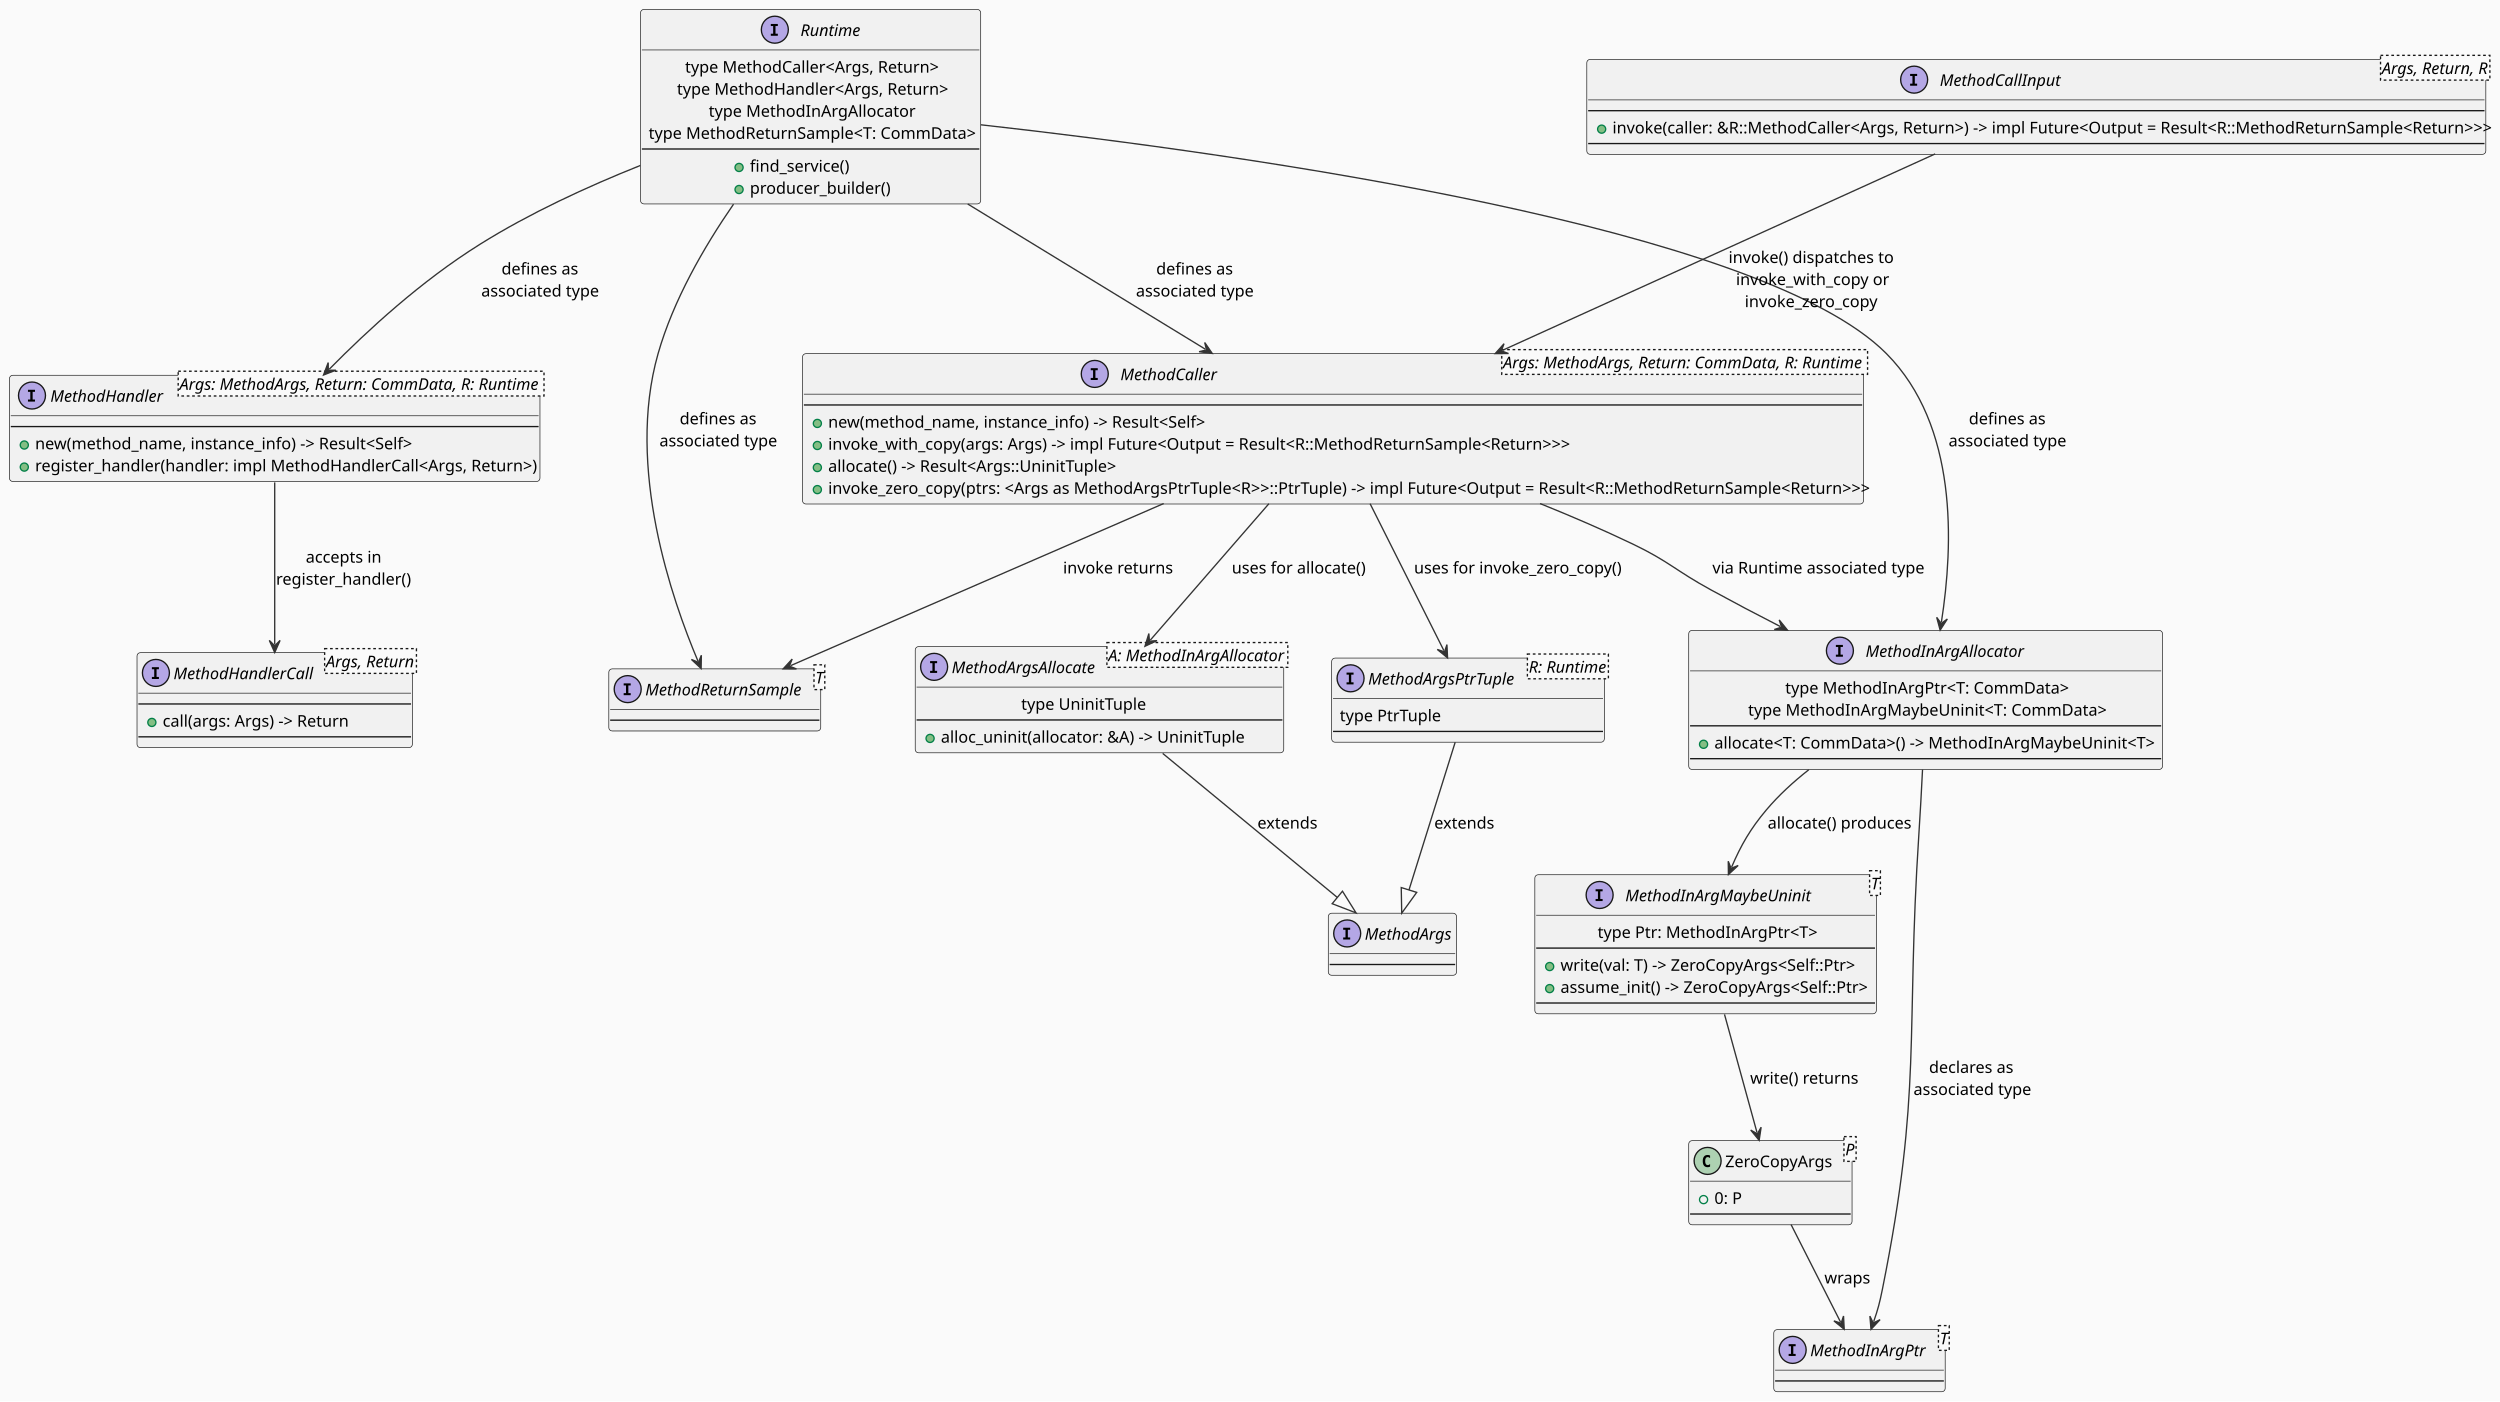
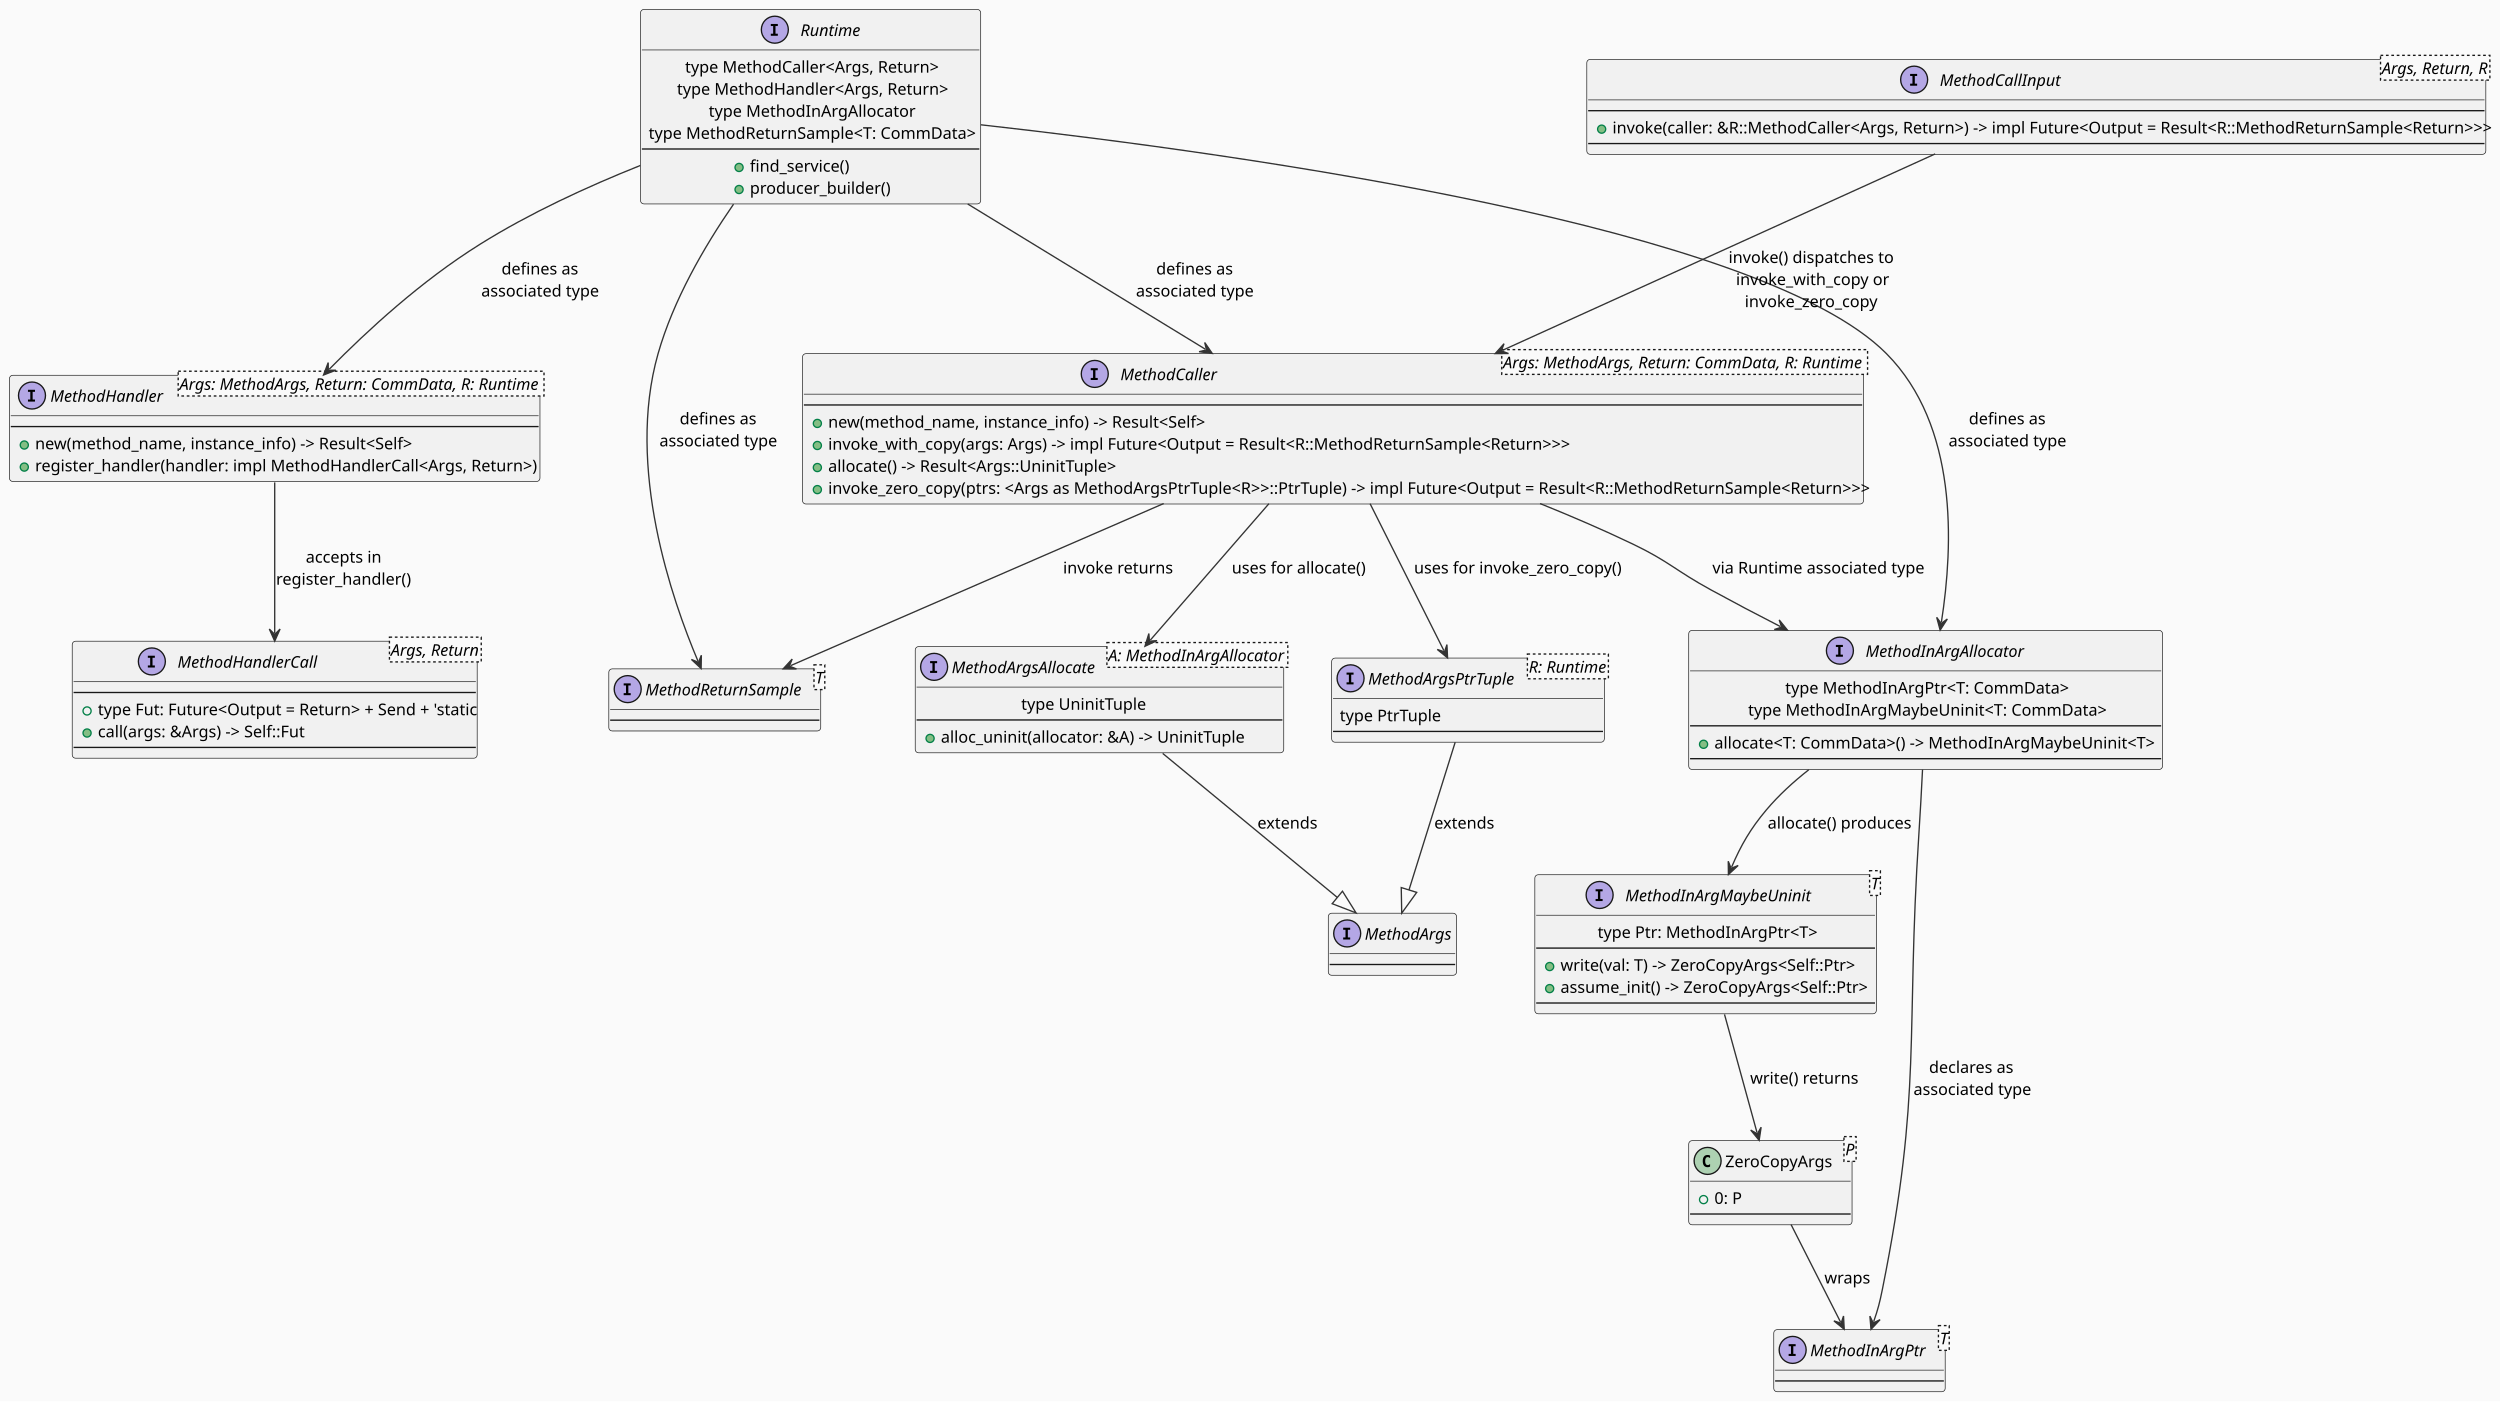
<svg xmlns="http://www.w3.org/2000/svg" contentStyleType="text/css" height="1038px" preserveAspectRatio="none" style="width:1852px;height:1038px;background:#FAFAFA;" version="1.1" viewBox="0 0 1852 1038" width="1852px" zoomAndPan="magnify">
  <defs />
  <g>
    <rect fill="#FAFAFA" height="1038" style="stroke:none;stroke-width:1.0;" width="1852" x="0" y="0" />
    <g id="elem_Runtime">
      <rect codeLine="20" fill="#F1F1F1" height="144.065" id="Runtime" rx="2.5" ry="2.5" style="stroke:#181818;stroke-width:0.5;" width="252" x="474.5" y="7" />
      <ellipse cx="574" cy="22" fill="#B4A7E5" rx="10" ry="10" style="stroke:#181818;stroke-width:1.0;" />
      <path d="M571.016,19.281 L571.016,17.75 L576.219,17.75 L576.219,19.281 L574.484,19.281 L574.484,24.969 L576.219,24.969 L576.219,26.5 L571.016,26.5 L571.016,24.969 L572.75,24.969 L572.75,19.281 L571.016,19.281 Z " fill="#000000" />
      <text fill="#000000" font-family="sans-serif" font-size="12" font-style="italic" lengthAdjust="spacing" textLength="45" x="593" y="26.656">Runtime</text>
      <line style="stroke:#181818;stroke-width:0.5;" x1="475.5" x2="725.5" y1="37" y2="37" />
      <text fill="#000000" font-family="sans-serif" font-size="12" lengthAdjust="spacing" textLength="186" x="507.5" y="53.828">type MethodCaller&lt;Args, Return&gt;</text>
      <text fill="#000000" font-family="sans-serif" font-size="12" lengthAdjust="spacing" textLength="198" x="501.5" y="70.172">type MethodHandler&lt;Args, Return&gt;</text>
      <text fill="#000000" font-family="sans-serif" font-size="12" lengthAdjust="spacing" textLength="151" x="525" y="86.516">type MethodInArgAllocator</text>
      <text fill="#000000" font-family="sans-serif" font-size="12" lengthAdjust="spacing" textLength="240" x="480.5" y="102.86">type MethodReturnSample&lt;T: CommData&gt;</text>
      <line style="stroke:#181818;stroke-width:1.0;" x1="475.5" x2="725.5" y1="110.376" y2="110.376" />
      <ellipse cx="547.5" cy="124.049" fill="#84BE84" rx="3" ry="3" style="stroke:#038048;stroke-width:1.0;" />
      <text fill="#000000" font-family="sans-serif" font-size="12" lengthAdjust="spacing" textLength="74" x="555.5" y="127.204">find_service()</text>
      <ellipse cx="547.5" cy="140.393" fill="#84BE84" rx="3" ry="3" style="stroke:#038048;stroke-width:1.0;" />
      <text fill="#000000" font-family="sans-serif" font-size="12" lengthAdjust="spacing" textLength="103" x="555.5" y="143.549">producer_builder()</text>
    </g>
    <g id="elem_MethodHandler">
      <rect codeLine="30" fill="#F1F1F1" height="78.688" id="MethodHandler" rx="2.5" ry="2.5" style="stroke:#181818;stroke-width:0.5;" width="393" x="7" y="278" />
      <ellipse cx="23.7" cy="293" fill="#B4A7E5" rx="10" ry="10" style="stroke:#181818;stroke-width:1.0;" />
      <path d="M20.716,290.281 L20.716,288.75 L25.919,288.75 L25.919,290.281 L24.184,290.281 L24.184,295.969 L25.919,295.969 L25.919,297.5 L20.716,297.5 L20.716,295.969 L22.45,295.969 L22.45,290.281 L20.716,290.281 Z " fill="#000000" />
      <text fill="#000000" font-family="sans-serif" font-size="12" font-style="italic" lengthAdjust="spacing" textLength="84" x="37.3" y="297.656">MethodHandler</text>
      <rect fill="#FAFAFA" height="18.344" style="stroke:#181818;stroke-width:1.0;stroke-dasharray:2.0,2.0;" width="271" x="132" y="275" />
      <text fill="#000000" font-family="sans-serif" font-size="12" font-style="italic" lengthAdjust="spacing" textLength="269" x="133" y="288.828">Args: MethodArgs, Return: CommData, R: Runtime</text>
      <line style="stroke:#181818;stroke-width:0.5;" x1="8" x2="399" y1="308" y2="308" />
      <line style="stroke:#181818;stroke-width:1.0;" x1="8" x2="399" y1="316" y2="316" />
      <ellipse cx="18" cy="329.672" fill="#84BE84" rx="3" ry="3" style="stroke:#038048;stroke-width:1.0;" />
      <text fill="#000000" font-family="sans-serif" font-size="12" lengthAdjust="spacing" textLength="276" x="26" y="332.828">new(method_name, instance_info) -&gt; Result&lt;Self&gt;</text>
      <ellipse cx="18" cy="346.016" fill="#84BE84" rx="3" ry="3" style="stroke:#038048;stroke-width:1.0;" />
      <text fill="#000000" font-family="sans-serif" font-size="12" lengthAdjust="spacing" textLength="368" x="26" y="349.172">register_handler(handler: impl MethodHandlerCall&lt;Args, Return&gt;)</text>
    </g>
    <g id="elem_MethodCaller">
      <rect codeLine="36" fill="#F1F1F1" height="111.376" id="MethodCaller" rx="2.5" ry="2.5" style="stroke:#181818;stroke-width:0.5;" width="786" x="594.5" y="262" />
      <ellipse cx="811" cy="277" fill="#B4A7E5" rx="10" ry="10" style="stroke:#181818;stroke-width:1.0;" />
      <path d="M808.016,274.281 L808.016,272.75 L813.219,272.75 L813.219,274.281 L811.484,274.281 L811.484,279.969 L813.219,279.969 L813.219,281.5 L808.016,281.5 L808.016,279.969 L809.75,279.969 L809.75,274.281 L808.016,274.281 Z " fill="#000000" />
      <text fill="#000000" font-family="sans-serif" font-size="12" font-style="italic" lengthAdjust="spacing" textLength="72" x="830" y="281.656">MethodCaller</text>
      <rect fill="#FAFAFA" height="18.344" style="stroke:#181818;stroke-width:1.0;stroke-dasharray:2.0,2.0;" width="271" x="1112.5" y="259" />
      <text fill="#000000" font-family="sans-serif" font-size="12" font-style="italic" lengthAdjust="spacing" textLength="269" x="1113.5" y="272.828">Args: MethodArgs, Return: CommData, R: Runtime</text>
      <line style="stroke:#181818;stroke-width:0.5;" x1="595.5" x2="1379.5" y1="292" y2="292" />
      <line style="stroke:#181818;stroke-width:1.0;" x1="595.5" x2="1379.5" y1="300" y2="300" />
      <ellipse cx="605.5" cy="313.672" fill="#84BE84" rx="3" ry="3" style="stroke:#038048;stroke-width:1.0;" />
      <text fill="#000000" font-family="sans-serif" font-size="12" lengthAdjust="spacing" textLength="276" x="613.5" y="316.828">new(method_name, instance_info) -&gt; Result&lt;Self&gt;</text>
      <ellipse cx="605.5" cy="330.016" fill="#84BE84" rx="3" ry="3" style="stroke:#038048;stroke-width:1.0;" />
      <text fill="#000000" font-family="sans-serif" font-size="12" lengthAdjust="spacing" textLength="539" x="613.5" y="333.172">invoke_with_copy(args: Args) -&gt; impl Future&lt;Output = Result&lt;R::MethodReturnSample&lt;Return&gt;&gt;&gt;</text>
      <ellipse cx="605.5" cy="346.36" fill="#84BE84" rx="3" ry="3" style="stroke:#038048;stroke-width:1.0;" />
      <text fill="#000000" font-family="sans-serif" font-size="12" lengthAdjust="spacing" textLength="213" x="613.5" y="349.516">allocate() -&gt; Result&lt;Args::UninitTuple&gt;</text>
      <ellipse cx="605.5" cy="362.704" fill="#84BE84" rx="3" ry="3" style="stroke:#038048;stroke-width:1.0;" />
      <text fill="#000000" font-family="sans-serif" font-size="12" lengthAdjust="spacing" textLength="761" x="613.5" y="365.86">invoke_zero_copy(ptrs: &lt;Args as MethodArgsPtrTuple&lt;R&gt;&gt;::PtrTuple) -&gt; impl Future&lt;Output = Result&lt;R::MethodReturnSample&lt;Return&gt;&gt;&gt;</text>
    </g>
    <g id="elem_MethodReturnSample">
      <rect codeLine="44" fill="#F1F1F1" height="46" id="MethodReturnSample" rx="2.5" ry="2.5" style="stroke:#181818;stroke-width:0.5;" width="157" x="451" y="495.5" />
      <ellipse cx="465" cy="510.5" fill="#B4A7E5" rx="10" ry="10" style="stroke:#181818;stroke-width:1.0;" />
      <path d="M462.016,507.781 L462.016,506.25 L467.219,506.25 L467.219,507.781 L465.484,507.781 L465.484,513.469 L467.219,513.469 L467.219,515 L462.016,515 L462.016,513.469 L463.75,513.469 L463.75,507.781 L462.016,507.781 Z " fill="#000000" />
      <text fill="#000000" font-family="sans-serif" font-size="12" font-style="italic" lengthAdjust="spacing" textLength="117" x="478" y="515.156">MethodReturnSample</text>
      <rect fill="#FAFAFA" height="18.344" style="stroke:#181818;stroke-width:1.0;stroke-dasharray:2.0,2.0;" width="8" x="603" y="492.5" />
      <text fill="#000000" font-family="sans-serif" font-size="12" font-style="italic" lengthAdjust="spacing" textLength="6" x="604" y="506.328">T</text>
      <line style="stroke:#181818;stroke-width:0.5;" x1="452" x2="607" y1="525.5" y2="525.5" />
      <line style="stroke:#181818;stroke-width:1.0;" x1="452" x2="607" y1="533.5" y2="533.5" />
    </g>
    <g id="elem_MethodArgs">
      <rect codeLine="52" fill="#F1F1F1" height="46" id="MethodArgs" rx="2.5" ry="2.5" style="stroke:#181818;stroke-width:0.5;" width="95" x="984" y="676.5" />
      <ellipse cx="998" cy="691.5" fill="#B4A7E5" rx="10" ry="10" style="stroke:#181818;stroke-width:1.0;" />
      <path d="M995.016,688.781 L995.016,687.25 L1000.219,687.25 L1000.219,688.781 L998.484,688.781 L998.484,694.469 L1000.219,694.469 L1000.219,696 L995.016,696 L995.016,694.469 L996.75,694.469 L996.75,688.781 L995.016,688.781 Z " fill="#000000" />
      <text fill="#000000" font-family="sans-serif" font-size="12" font-style="italic" lengthAdjust="spacing" textLength="65" x="1011" y="696.156">MethodArgs</text>
      <line style="stroke:#181818;stroke-width:0.5;" x1="985" x2="1078" y1="706.5" y2="706.5" />
      <line style="stroke:#181818;stroke-width:1.0;" x1="985" x2="1078" y1="714.5" y2="714.5" />
    </g>
    <g id="elem_MethodArgsPtrTuple">
      <rect codeLine="59" fill="#F1F1F1" height="62.344" id="MethodArgsPtrTuple" rx="2.5" ry="2.5" style="stroke:#181818;stroke-width:0.5;" width="202" x="986.5" y="487.5" />
      <ellipse cx="1000.5" cy="502.5" fill="#B4A7E5" rx="10" ry="10" style="stroke:#181818;stroke-width:1.0;" />
      <path d="M997.516,499.781 L997.516,498.25 L1002.719,498.25 L1002.719,499.781 L1000.984,499.781 L1000.984,505.469 L1002.719,505.469 L1002.719,507 L997.516,507 L997.516,505.469 L999.25,505.469 L999.25,499.781 L997.516,499.781 Z " fill="#000000" />
      <text fill="#000000" font-family="sans-serif" font-size="12" font-style="italic" lengthAdjust="spacing" textLength="110" x="1013.5" y="507.156">MethodArgsPtrTuple</text>
      <rect fill="#FAFAFA" height="18.344" style="stroke:#181818;stroke-width:1.0;stroke-dasharray:2.0,2.0;" width="60" x="1131.5" y="484.5" />
      <text fill="#000000" font-family="sans-serif" font-size="12" font-style="italic" lengthAdjust="spacing" textLength="58" x="1132.5" y="498.328">R: Runtime</text>
      <line style="stroke:#181818;stroke-width:0.5;" x1="987.5" x2="1187.5" y1="517.5" y2="517.5" />
      <text fill="#000000" font-family="sans-serif" font-size="12" lengthAdjust="spacing" textLength="74" x="992.5" y="534.328">type PtrTuple</text>
      <line style="stroke:#181818;stroke-width:1.0;" x1="987.5" x2="1187.5" y1="541.844" y2="541.844" />
    </g>
    <g id="elem_MethodArgsAllocate">
      <rect codeLine="67" fill="#F1F1F1" height="78.688" id="MethodArgsAllocate" rx="2.5" ry="2.5" style="stroke:#181818;stroke-width:0.5;" width="273" x="678" y="479" />
      <ellipse cx="692" cy="494" fill="#B4A7E5" rx="10" ry="10" style="stroke:#181818;stroke-width:1.0;" />
      <path d="M689.016,491.281 L689.016,489.75 L694.219,489.75 L694.219,491.281 L692.484,491.281 L692.484,496.969 L694.219,496.969 L694.219,498.5 L689.016,498.5 L689.016,496.969 L690.75,496.969 L690.75,491.281 L689.016,491.281 Z " fill="#000000" />
      <text fill="#000000" font-family="sans-serif" font-size="12" font-style="italic" lengthAdjust="spacing" textLength="107" x="705" y="498.656">MethodArgsAllocate</text>
      <rect fill="#FAFAFA" height="18.344" style="stroke:#181818;stroke-width:1.0;stroke-dasharray:2.0,2.0;" width="134" x="820" y="476" />
      <text fill="#000000" font-family="sans-serif" font-size="12" font-style="italic" lengthAdjust="spacing" textLength="132" x="821" y="489.828">A: MethodInArgAllocator</text>
      <line style="stroke:#181818;stroke-width:0.5;" x1="679" x2="950" y1="509" y2="509" />
      <text fill="#000000" font-family="sans-serif" font-size="12" lengthAdjust="spacing" textLength="91" x="756.5" y="525.828">type UninitTuple</text>
      <line style="stroke:#181818;stroke-width:1.0;" x1="679" x2="950" y1="533.344" y2="533.344" />
      <ellipse cx="689" cy="547.016" fill="#84BE84" rx="3" ry="3" style="stroke:#038048;stroke-width:1.0;" />
      <text fill="#000000" font-family="sans-serif" font-size="12" lengthAdjust="spacing" textLength="223" x="697" y="550.172">alloc_uninit(allocator: &amp;A) -&gt; UninitTuple</text>
    </g>
    <g id="elem_MethodCallInput">
      <rect codeLine="74" fill="#F1F1F1" height="70.344" id="MethodCallInput" rx="2.5" ry="2.5" style="stroke:#181818;stroke-width:0.5;" width="666" x="1175.5" y="44" />
      <ellipse cx="1418" cy="59" fill="#B4A7E5" rx="10" ry="10" style="stroke:#181818;stroke-width:1.0;" />
      <path d="M1415.016,56.281 L1415.016,54.75 L1420.219,54.75 L1420.219,56.281 L1418.484,56.281 L1418.484,61.969 L1420.219,61.969 L1420.219,63.5 L1415.016,63.5 L1415.016,61.969 L1416.75,61.969 L1416.75,56.281 L1415.016,56.281 Z " fill="#000000" />
      <text fill="#000000" font-family="sans-serif" font-size="12" font-style="italic" lengthAdjust="spacing" textLength="90" x="1437" y="63.656">MethodCallInput</text>
      <rect fill="#FAFAFA" height="18.344" style="stroke:#181818;stroke-width:1.0;stroke-dasharray:2.0,2.0;" width="81" x="1763.5" y="41" />
      <text fill="#000000" font-family="sans-serif" font-size="12" font-style="italic" lengthAdjust="spacing" textLength="79" x="1764.5" y="54.828">Args, Return, R</text>
      <line style="stroke:#181818;stroke-width:0.5;" x1="1176.5" x2="1840.5" y1="74" y2="74" />
      <line style="stroke:#181818;stroke-width:1.0;" x1="1176.5" x2="1840.5" y1="82" y2="82" />
      <ellipse cx="1186.5" cy="95.672" fill="#84BE84" rx="3" ry="3" style="stroke:#038048;stroke-width:1.0;" />
      <text fill="#000000" font-family="sans-serif" font-size="12" lengthAdjust="spacing" textLength="641" x="1194.5" y="98.828">invoke(caller: &amp;R::MethodCaller&lt;Args, Return&gt;) -&gt; impl Future&lt;Output = Result&lt;R::MethodReturnSample&lt;Return&gt;&gt;&gt;</text>
      <line style="stroke:#181818;stroke-width:1.0;" x1="1176.5" x2="1840.5" y1="106.344" y2="106.344" />
    </g>
    <g id="elem_MethodHandlerCall">
-       <rect codeLine="82" fill="#F1F1F1" height="70.344" id="MethodHandlerCall" rx="2.5" ry="2.5" style="stroke:#181818;stroke-width:0.5;" width="204" x="101.5" y="483.5" />
-       <ellipse cx="115.5" cy="498.5" fill="#B4A7E5" rx="10" ry="10" style="stroke:#181818;stroke-width:1.0;" />
-       <path d="M112.516,495.781 L112.516,494.25 L117.719,494.25 L117.719,495.781 L115.984,495.781 L115.984,501.469 L117.719,501.469 L117.719,503 L112.516,503 L112.516,501.469 L114.25,501.469 L114.25,495.781 L112.516,495.781 Z " fill="#000000" />
-       <text fill="#000000" font-family="sans-serif" font-size="12" font-style="italic" lengthAdjust="spacing" textLength="104" x="128.5" y="503.156">MethodHandlerCall</text>
-       <rect fill="#FAFAFA" height="18.344" style="stroke:#181818;stroke-width:1.0;stroke-dasharray:2.0,2.0;" width="68" x="240.5" y="480.5" />
-       <text fill="#000000" font-family="sans-serif" font-size="12" font-style="italic" lengthAdjust="spacing" textLength="66" x="241.5" y="494.328">Args, Return</text>
-       <line style="stroke:#181818;stroke-width:0.5;" x1="102.5" x2="304.5" y1="513.5" y2="513.5" />
-       <line style="stroke:#181818;stroke-width:1.0;" x1="102.5" x2="304.5" y1="521.5" y2="521.5" />
-       <ellipse cx="112.5" cy="535.172" fill="#84BE84" rx="3" ry="3" style="stroke:#038048;stroke-width:1.0;" />
-       <text fill="#000000" font-family="sans-serif" font-size="12" lengthAdjust="spacing" textLength="138" x="120.5" y="538.328">call(args: Args) -&gt; Return</text>
-       <line style="stroke:#181818;stroke-width:1.0;" x1="102.5" x2="304.5" y1="545.844" y2="545.844" />
+       <rect codeLine="82" fill="#F1F1F1" height="86.688" id="MethodHandlerCall" rx="2.5" ry="2.5" style="stroke:#181818;stroke-width:0.5;" width="300" x="53.5" y="475" />
+       <ellipse cx="112.5" cy="490" fill="#B4A7E5" rx="10" ry="10" style="stroke:#181818;stroke-width:1.0;" />
+       <path d="M109.516,487.281 L109.516,485.75 L114.719,485.75 L114.719,487.281 L112.984,487.281 L112.984,492.969 L114.719,492.969 L114.719,494.5 L109.516,494.5 L109.516,492.969 L111.25,492.969 L111.25,487.281 L109.516,487.281 Z " fill="#000000" />
+       <text fill="#000000" font-family="sans-serif" font-size="12" font-style="italic" lengthAdjust="spacing" textLength="104" x="131.5" y="494.656">MethodHandlerCall</text>
+       <rect fill="#FAFAFA" height="18.344" style="stroke:#181818;stroke-width:1.0;stroke-dasharray:2.0,2.0;" width="68" x="288.5" y="472" />
+       <text fill="#000000" font-family="sans-serif" font-size="12" font-style="italic" lengthAdjust="spacing" textLength="66" x="289.5" y="485.828">Args, Return</text>
+       <line style="stroke:#181818;stroke-width:0.5;" x1="54.5" x2="352.5" y1="505" y2="505" />
+       <line style="stroke:#181818;stroke-width:1.0;" x1="54.5" x2="352.5" y1="513" y2="513" />
+       <ellipse cx="64.5" cy="526.672" fill="none" rx="3" ry="3" style="stroke:#038048;stroke-width:1.0;" />
+       <text fill="#000000" font-family="sans-serif" font-size="12" lengthAdjust="spacing" textLength="275" x="72.5" y="529.828">type Fut: Future&lt;Output = Return&gt; + Send + 'static</text>
+       <ellipse cx="64.5" cy="543.016" fill="#84BE84" rx="3" ry="3" style="stroke:#038048;stroke-width:1.0;" />
+       <text fill="#000000" font-family="sans-serif" font-size="12" lengthAdjust="spacing" textLength="154" x="72.5" y="546.172">call(args: &amp;Args) -&gt; Self::Fut</text>
+       <line style="stroke:#181818;stroke-width:1.0;" x1="54.5" x2="352.5" y1="553.688" y2="553.688" />
    </g>
    <g id="elem_MethodInArgAllocator">
-       <rect codeLine="90" fill="#F1F1F1" height="103.032" id="MethodInArgAllocator" rx="2.5" ry="2.5" style="stroke:#181818;stroke-width:0.5;" width="351" x="1251" y="467" />
+       <rect codeLine="91" fill="#F1F1F1" height="103.032" id="MethodInArgAllocator" rx="2.5" ry="2.5" style="stroke:#181818;stroke-width:0.5;" width="351" x="1251" y="467" />
      <ellipse cx="1363" cy="482" fill="#B4A7E5" rx="10" ry="10" style="stroke:#181818;stroke-width:1.0;" />
      <path d="M1360.016,479.281 L1360.016,477.75 L1365.219,477.75 L1365.219,479.281 L1363.484,479.281 L1363.484,484.969 L1365.219,484.969 L1365.219,486.5 L1360.016,486.5 L1360.016,484.969 L1361.75,484.969 L1361.75,479.281 L1360.016,479.281 Z " fill="#000000" />
      <text fill="#000000" font-family="sans-serif" font-size="12" font-style="italic" lengthAdjust="spacing" textLength="119" x="1382" y="486.656">MethodInArgAllocator</text>
      <line style="stroke:#181818;stroke-width:0.5;" x1="1252" x2="1601" y1="497" y2="497" />
      <text fill="#000000" font-family="sans-serif" font-size="12" lengthAdjust="spacing" textLength="208" x="1322.5" y="513.828">type MethodInArgPtr&lt;T: CommData&gt;</text>
      <text fill="#000000" font-family="sans-serif" font-size="12" lengthAdjust="spacing" textLength="263" x="1295" y="530.172">type MethodInArgMaybeUninit&lt;T: CommData&gt;</text>
      <line style="stroke:#181818;stroke-width:1.0;" x1="1252" x2="1601" y1="537.688" y2="537.688" />
      <ellipse cx="1262" cy="551.36" fill="#84BE84" rx="3" ry="3" style="stroke:#038048;stroke-width:1.0;" />
      <text fill="#000000" font-family="sans-serif" font-size="12" lengthAdjust="spacing" textLength="326" x="1270" y="554.516">allocate&lt;T: CommData&gt;() -&gt; MethodInArgMaybeUninit&lt;T&gt;</text>
      <line style="stroke:#181818;stroke-width:1.0;" x1="1252" x2="1601" y1="562.032" y2="562.032" />
    </g>
    <g id="elem_MethodInArgMaybeUninit">
-       <rect codeLine="100" fill="#F1F1F1" height="103.032" id="MethodInArgMaybeUninit" rx="2.5" ry="2.5" style="stroke:#181818;stroke-width:0.5;" width="253" x="1137" y="648" />
+       <rect codeLine="101" fill="#F1F1F1" height="103.032" id="MethodInArgMaybeUninit" rx="2.5" ry="2.5" style="stroke:#181818;stroke-width:0.5;" width="253" x="1137" y="648" />
      <ellipse cx="1185" cy="663" fill="#B4A7E5" rx="10" ry="10" style="stroke:#181818;stroke-width:1.0;" />
      <path d="M1182.016,660.281 L1182.016,658.75 L1187.219,658.75 L1187.219,660.281 L1185.484,660.281 L1185.484,665.969 L1187.219,665.969 L1187.219,667.5 L1182.016,667.5 L1182.016,665.969 L1183.75,665.969 L1183.75,660.281 L1182.016,660.281 Z " fill="#000000" />
      <text fill="#000000" font-family="sans-serif" font-size="12" font-style="italic" lengthAdjust="spacing" textLength="139" x="1204" y="667.656">MethodInArgMaybeUninit</text>
      <rect fill="#FAFAFA" height="18.344" style="stroke:#181818;stroke-width:1.0;stroke-dasharray:2.0,2.0;" width="8" x="1385" y="645" />
      <text fill="#000000" font-family="sans-serif" font-size="12" font-style="italic" lengthAdjust="spacing" textLength="6" x="1386" y="658.828">T</text>
      <line style="stroke:#181818;stroke-width:0.5;" x1="1138" x2="1389" y1="678" y2="678" />
      <text fill="#000000" font-family="sans-serif" font-size="12" lengthAdjust="spacing" textLength="160" x="1183.5" y="694.828">type Ptr: MethodInArgPtr&lt;T&gt;</text>
      <line style="stroke:#181818;stroke-width:1.0;" x1="1138" x2="1389" y1="702.344" y2="702.344" />
      <ellipse cx="1148" cy="716.016" fill="#84BE84" rx="3" ry="3" style="stroke:#038048;stroke-width:1.0;" />
      <text fill="#000000" font-family="sans-serif" font-size="12" lengthAdjust="spacing" textLength="219" x="1156" y="719.172">write(val: T) -&gt; ZeroCopyArgs&lt;Self::Ptr&gt;</text>
      <ellipse cx="1148" cy="732.36" fill="#84BE84" rx="3" ry="3" style="stroke:#038048;stroke-width:1.0;" />
      <text fill="#000000" font-family="sans-serif" font-size="12" lengthAdjust="spacing" textLength="228" x="1156" y="735.516">assume_init() -&gt; ZeroCopyArgs&lt;Self::Ptr&gt;</text>
      <line style="stroke:#181818;stroke-width:1.0;" x1="1138" x2="1389" y1="743.032" y2="743.032" />
    </g>
    <g id="elem_MethodInArgPtr">
-       <rect codeLine="109" fill="#F1F1F1" height="46" id="MethodInArgPtr" rx="2.5" ry="2.5" style="stroke:#181818;stroke-width:0.5;" width="127" x="1314" y="985" />
+       <rect codeLine="110" fill="#F1F1F1" height="46" id="MethodInArgPtr" rx="2.5" ry="2.5" style="stroke:#181818;stroke-width:0.5;" width="127" x="1314" y="985" />
      <ellipse cx="1328" cy="1000" fill="#B4A7E5" rx="10" ry="10" style="stroke:#181818;stroke-width:1.0;" />
      <path d="M1325.016,997.281 L1325.016,995.75 L1330.219,995.75 L1330.219,997.281 L1328.484,997.281 L1328.484,1002.969 L1330.219,1002.969 L1330.219,1004.5 L1325.016,1004.5 L1325.016,1002.969 L1326.75,1002.969 L1326.75,997.281 L1325.016,997.281 Z " fill="#000000" />
      <text fill="#000000" font-family="sans-serif" font-size="12" font-style="italic" lengthAdjust="spacing" textLength="87" x="1341" y="1004.656">MethodInArgPtr</text>
      <rect fill="#FAFAFA" height="18.344" style="stroke:#181818;stroke-width:1.0;stroke-dasharray:2.0,2.0;" width="8" x="1436" y="982" />
      <text fill="#000000" font-family="sans-serif" font-size="12" font-style="italic" lengthAdjust="spacing" textLength="6" x="1437" y="995.828">T</text>
      <line style="stroke:#181818;stroke-width:0.5;" x1="1315" x2="1440" y1="1015" y2="1015" />
      <line style="stroke:#181818;stroke-width:1.0;" x1="1315" x2="1440" y1="1023" y2="1023" />
    </g>
    <g id="elem_ZeroCopyArgs">
-       <rect codeLine="117" fill="#F1F1F1" height="62.344" id="ZeroCopyArgs" rx="2.5" ry="2.5" style="stroke:#181818;stroke-width:0.5;" width="121" x="1251" y="845" />
+       <rect codeLine="118" fill="#F1F1F1" height="62.344" id="ZeroCopyArgs" rx="2.5" ry="2.5" style="stroke:#181818;stroke-width:0.5;" width="121" x="1251" y="845" />
      <ellipse cx="1265" cy="860" fill="#ADD1B2" rx="10" ry="10" style="stroke:#181818;stroke-width:1.0;" />
      <path d="M1266.828,864.25 Q1266.422,864.453 1265.969,864.562 Q1265.516,864.672 1265.031,864.672 Q1263.25,864.672 1262.312,863.516 Q1261.391,862.344 1261.391,860.141 Q1261.391,857.922 1262.312,856.766 Q1263.25,855.594 1265.031,855.594 Q1265.516,855.594 1265.969,855.703 Q1266.438,855.797 1266.828,856.016 L1266.828,857.938 Q1266.391,857.531 1265.969,857.344 Q1265.547,857.141 1265.109,857.141 Q1264.156,857.141 1263.672,857.906 Q1263.188,858.656 1263.188,860.141 Q1263.188,861.609 1263.672,862.359 Q1264.156,863.109 1265.109,863.109 Q1265.547,863.109 1265.969,862.922 Q1266.391,862.734 1266.828,862.328 L1266.828,864.25 Z " fill="#000000" />
      <text fill="#000000" font-family="sans-serif" font-size="12" lengthAdjust="spacing" textLength="80" x="1278" y="864.656">ZeroCopyArgs</text>
      <rect fill="#FAFAFA" height="18.344" style="stroke:#181818;stroke-width:1.0;stroke-dasharray:2.0,2.0;" width="9" x="1366" y="842" />
      <text fill="#000000" font-family="sans-serif" font-size="12" font-style="italic" lengthAdjust="spacing" textLength="7" x="1367" y="855.828">P</text>
      <line style="stroke:#181818;stroke-width:0.5;" x1="1252" x2="1371" y1="875" y2="875" />
      <ellipse cx="1262" cy="888.672" fill="none" rx="3" ry="3" style="stroke:#038048;stroke-width:1.0;" />
      <text fill="#000000" font-family="sans-serif" font-size="12" lengthAdjust="spacing" textLength="20" x="1270" y="891.828">0: P</text>
      <line style="stroke:#181818;stroke-width:1.0;" x1="1252" x2="1371" y1="899.344" y2="899.344" />
    </g>
    <g id="link_Runtime_MethodCaller">
-       <path codeLine="125" d="M716.88,151.12 C774.97,186.62 839.04,225.782 892.92,258.702 " fill="none" id="Runtime-to-MethodCaller" style="stroke:#333333;stroke-width:1.0;" />
+       <path codeLine="126" d="M716.88,151.12 C774.97,186.62 839.04,225.782 892.92,258.702 " fill="none" id="Runtime-to-MethodCaller" style="stroke:#333333;stroke-width:1.0;" />
      <polygon fill="#333333" points="898.04,261.83,892.446,253.724,893.773,259.223,888.274,260.551,898.04,261.83" style="stroke:#333333;stroke-width:1.0;" />
      <text fill="#000000" font-family="sans-serif" font-size="12" lengthAdjust="spacing" textLength="57" x="856.5" y="203.328">defines as</text>
      <text fill="#000000" font-family="sans-serif" font-size="12" lengthAdjust="spacing" textLength="87" x="841.5" y="219.672">associated type</text>
    </g>
    <g id="link_Runtime_MethodHandler">
-       <path codeLine="126" d="M474.37,122.57 C434.92,138.33 392.15,158.04 355.5,181 C311.91,208.3 272.986,244.071 243.867,273.551 " fill="none" id="Runtime-to-MethodHandler" style="stroke:#333333;stroke-width:1.0;" />
+       <path codeLine="127" d="M474.37,122.57 C434.92,138.33 392.15,158.04 355.5,181 C311.91,208.3 272.986,244.071 243.867,273.551 " fill="none" id="Runtime-to-MethodHandler" style="stroke:#333333;stroke-width:1.0;" />
      <polygon fill="#333333" points="239.65,277.82,248.821,274.228,243.164,274.263,243.129,268.606,239.65,277.82" style="stroke:#333333;stroke-width:1.0;" />
      <text fill="#000000" font-family="sans-serif" font-size="12" lengthAdjust="spacing" textLength="57" x="371.5" y="203.328">defines as</text>
      <text fill="#000000" font-family="sans-serif" font-size="12" lengthAdjust="spacing" textLength="87" x="356.5" y="219.672">associated type</text>
    </g>
    <g id="link_Runtime_MethodInArgAllocator">
-       <path codeLine="127" d="M726.64,92.45 C926.95,114.82 1304.67,168.41 1397.5,262 C1450.4,315.33 1447.215,402.992 1438.185,460.892 " fill="none" id="Runtime-to-MethodInArgAllocator" style="stroke:#333333;stroke-width:1.0;" />
+       <path codeLine="128" d="M726.64,92.45 C926.95,114.82 1304.67,168.41 1397.5,262 C1450.4,315.33 1447.215,402.992 1438.185,460.892 " fill="none" id="Runtime-to-MethodInArgAllocator" style="stroke:#333333;stroke-width:1.0;" />
      <polygon fill="#333333" points="1437.26,466.82,1442.599,458.544,1438.031,461.88,1434.695,457.311,1437.26,466.82" style="stroke:#333333;stroke-width:1.0;" />
      <text fill="#000000" font-family="sans-serif" font-size="12" lengthAdjust="spacing" textLength="57" x="1458.5" y="314.328">defines as</text>
      <text fill="#000000" font-family="sans-serif" font-size="12" lengthAdjust="spacing" textLength="87" x="1443.5" y="330.672">associated type</text>
    </g>
    <g id="link_Runtime_MethodReturnSample">
-       <path codeLine="128" d="M543.41,151.25 C521.37,183.17 498.77,222.48 487.5,262 C463.46,346.3 498.071,444.895 517.051,489.725 " fill="none" id="Runtime-to-MethodReturnSample" style="stroke:#333333;stroke-width:1.0;" />
+       <path codeLine="129" d="M543.41,151.25 C521.37,183.17 498.77,222.48 487.5,262 C463.46,346.3 498.071,444.895 517.051,489.725 " fill="none" id="Runtime-to-MethodReturnSample" style="stroke:#333333;stroke-width:1.0;" />
      <polygon fill="#333333" points="519.39,495.25,519.565,485.403,517.441,490.646,512.198,488.522,519.39,495.25" style="stroke:#333333;stroke-width:1.0;" />
      <text fill="#000000" font-family="sans-serif" font-size="12" lengthAdjust="spacing" textLength="57" x="503.5" y="314.328">defines as</text>
      <text fill="#000000" font-family="sans-serif" font-size="12" lengthAdjust="spacing" textLength="87" x="488.5" y="330.672">associated type</text>
    </g>
    <g id="link_MethodCaller_MethodArgsAllocate">
-       <path codeLine="130" d="M940,373.14 C910.89,406.62 878.266,444.152 852.126,474.222 " fill="none" id="MethodCaller-to-MethodArgsAllocate" style="stroke:#333333;stroke-width:1.0;" />
+       <path codeLine="131" d="M940,373.14 C910.89,406.62 878.266,444.152 852.126,474.222 " fill="none" id="MethodCaller-to-MethodArgsAllocate" style="stroke:#333333;stroke-width:1.0;" />
      <polygon fill="#333333" points="848.19,478.75,857.113,474.582,851.47,474.976,851.076,469.333,848.19,478.75" style="stroke:#333333;stroke-width:1.0;" />
      <text fill="#000000" font-family="sans-serif" font-size="12" lengthAdjust="spacing" textLength="100" x="912.5" y="424.828">uses for allocate()</text>
    </g>
    <g id="link_MethodCaller_MethodArgsPtrTuple">
-       <path codeLine="131" d="M1014.96,373.14 C1033.46,409.96 1054.476,451.789 1069.656,481.999 " fill="none" id="MethodCaller-to-MethodArgsPtrTuple" style="stroke:#333333;stroke-width:1.0;" />
+       <path codeLine="132" d="M1014.96,373.14 C1033.46,409.96 1054.476,451.789 1069.656,481.999 " fill="none" id="MethodCaller-to-MethodArgsPtrTuple" style="stroke:#333333;stroke-width:1.0;" />
      <polygon fill="#333333" points="1072.35,487.36,1071.883,477.522,1070.105,482.892,1064.735,481.114,1072.35,487.36" style="stroke:#333333;stroke-width:1.0;" />
      <text fill="#000000" font-family="sans-serif" font-size="12" lengthAdjust="spacing" textLength="153" x="1047.5" y="424.828">uses for invoke_zero_copy()</text>
    </g>
    <g id="link_MethodCaller_MethodInArgAllocator">
-       <path codeLine="132" d="M1140.88,373.04 C1164.14,382.41 1187.65,392.53 1209.5,403 C1236.45,415.92 1241.27,422.69 1267.5,437 C1285.7,446.93 1299.92,454.434 1318.89,464.154 " fill="none" id="MethodCaller-to-MethodInArgAllocator" style="stroke:#333333;stroke-width:1.0;" />
+       <path codeLine="133" d="M1140.88,373.04 C1164.14,382.41 1187.65,392.53 1209.5,403 C1236.45,415.92 1241.27,422.69 1267.5,437 C1285.7,446.93 1299.92,454.434 1318.89,464.154 " fill="none" id="MethodCaller-to-MethodInArgAllocator" style="stroke:#333333;stroke-width:1.0;" />
      <polygon fill="#333333" points="1324.23,466.89,1318.044,459.226,1319.78,464.61,1314.396,466.346,1324.23,466.89" style="stroke:#333333;stroke-width:1.0;" />
      <text fill="#000000" font-family="sans-serif" font-size="12" lengthAdjust="spacing" textLength="155" x="1268.5" y="424.828">via Runtime associated type</text>
    </g>
    <g id="link_MethodCaller_MethodReturnSample">
-       <path codeLine="133" d="M862.05,373.01 C769.22,413.34 653.143,463.779 585.683,493.089 " fill="none" id="MethodCaller-to-MethodReturnSample" style="stroke:#333333;stroke-width:1.0;" />
+       <path codeLine="134" d="M862.05,373.01 C769.22,413.34 653.143,463.779 585.683,493.089 " fill="none" id="MethodCaller-to-MethodReturnSample" style="stroke:#333333;stroke-width:1.0;" />
      <polygon fill="#333333" points="580.18,495.48,590.029,495.562,584.766,493.488,586.841,488.225,580.18,495.48" style="stroke:#333333;stroke-width:1.0;" />
      <text fill="#000000" font-family="sans-serif" font-size="12" lengthAdjust="spacing" textLength="80" x="787.5" y="424.828">invoke returns</text>
    </g>
    <g id="link_MethodHandler_MethodHandlerCall">
-       <path codeLine="135" d="M203.5,357.34 C203.5,393.99 203.5,442.39 203.5,477.4 " fill="none" id="MethodHandler-to-MethodHandlerCall" style="stroke:#333333;stroke-width:1.0;" />
-       <polygon fill="#333333" points="203.5,483.4,207.5,474.4,203.5,478.4,199.5,474.4,203.5,483.4" style="stroke:#333333;stroke-width:1.0;" />
+       <path codeLine="136" d="M203.5,357.34 C203.5,391.16 203.5,434.1 203.5,468.97 " fill="none" id="MethodHandler-to-MethodHandlerCall" style="stroke:#333333;stroke-width:1.0;" />
+       <polygon fill="#333333" points="203.5,474.97,207.5,465.97,203.5,469.97,199.5,465.97,203.5,474.97" style="stroke:#333333;stroke-width:1.0;" />
      <text fill="#000000" font-family="sans-serif" font-size="12" lengthAdjust="spacing" textLength="56" x="226.5" y="416.828">accepts in</text>
      <text fill="#000000" font-family="sans-serif" font-size="12" lengthAdjust="spacing" textLength="100" x="204.5" y="433.172">register_handler()</text>
    </g>
    <g id="link_MethodArgsAllocate_MethodArgs">
-       <path codeLine="137" d="M861.32,558.12 C905.05,594.19 954.915,635.325 990.685,664.835 " fill="none" id="MethodArgsAllocate-to-MethodArgs" style="stroke:#333333;stroke-width:1.0;" />
+       <path codeLine="138" d="M861.32,558.12 C905.05,594.19 954.915,635.325 990.685,664.835 " fill="none" id="MethodArgsAllocate-to-MethodArgs" style="stroke:#333333;stroke-width:1.0;" />
      <polygon fill="none" points="1004.57,676.29,994.504,660.207,986.867,669.463,1004.57,676.29" style="stroke:#333333;stroke-width:1.0;" />
      <text fill="#000000" font-family="sans-serif" font-size="12" lengthAdjust="spacing" textLength="44" x="931.5" y="613.828">extends</text>
    </g>
    <g id="link_MethodArgsPtrTuple_MethodArgs">
-       <path codeLine="138" d="M1078,549.86 C1066.77,585.77 1053.715,627.491 1043.765,659.291 " fill="none" id="MethodArgsPtrTuple-to-MethodArgs" style="stroke:#333333;stroke-width:1.0;" />
+       <path codeLine="139" d="M1078,549.86 C1066.77,585.77 1053.715,627.491 1043.765,659.291 " fill="none" id="MethodArgsPtrTuple-to-MethodArgs" style="stroke:#333333;stroke-width:1.0;" />
      <polygon fill="none" points="1038.39,676.47,1049.491,661.083,1038.039,657.5,1038.39,676.47" style="stroke:#333333;stroke-width:1.0;" />
      <text fill="#000000" font-family="sans-serif" font-size="12" lengthAdjust="spacing" textLength="44" x="1062.5" y="613.828">extends</text>
    </g>
    <g id="link_MethodInArgAllocator_MethodInArgMaybeUninit">
-       <path codeLine="140" d="M1339.96,570.21 C1328.51,579.21 1317.61,589.19 1308.5,600 C1296.75,613.94 1289.805,625.946 1282.775,642.336 " fill="none" id="MethodInArgAllocator-to-MethodInArgMaybeUninit" style="stroke:#333333;stroke-width:1.0;" />
+       <path codeLine="141" d="M1339.96,570.21 C1328.51,579.21 1317.61,589.19 1308.5,600 C1296.75,613.94 1289.805,625.946 1282.775,642.336 " fill="none" id="MethodInArgAllocator-to-MethodInArgMaybeUninit" style="stroke:#333333;stroke-width:1.0;" />
      <polygon fill="#333333" points="1280.41,647.85,1287.634,641.155,1282.381,643.255,1280.282,638.002,1280.41,647.85" style="stroke:#333333;stroke-width:1.0;" />
      <text fill="#000000" font-family="sans-serif" font-size="12" lengthAdjust="spacing" textLength="107" x="1309.5" y="613.828">allocate() produces</text>
    </g>
    <g id="link_MethodInArgAllocator_MethodInArgPtr">
-       <path codeLine="141" d="M1424.21,570.13 C1423.44,585.51 1422.52,602.45 1421.5,618 C1411.69,767.94 1424.05,807.68 1394.5,955 C1392.5,964.96 1391.166,970.011 1388.006,979.121 " fill="none" id="MethodInArgAllocator-to-MethodInArgPtr" style="stroke:#333333;stroke-width:1.0;" />
+       <path codeLine="142" d="M1424.21,570.13 C1423.44,585.51 1422.52,602.45 1421.5,618 C1411.69,767.94 1424.05,807.68 1394.5,955 C1392.5,964.96 1391.166,970.011 1388.006,979.121 " fill="none" id="MethodInArgAllocator-to-MethodInArgPtr" style="stroke:#333333;stroke-width:1.0;" />
      <polygon fill="#333333" points="1386.04,984.79,1392.768,977.598,1387.679,980.066,1385.21,974.976,1386.04,984.79" style="stroke:#333333;stroke-width:1.0;" />
      <text fill="#000000" font-family="sans-serif" font-size="12" lengthAdjust="spacing" textLength="64" x="1429" y="794.828">declares as</text>
      <text fill="#000000" font-family="sans-serif" font-size="12" lengthAdjust="spacing" textLength="87" x="1417.5" y="811.172">associated type</text>
    </g>
    <g id="link_MethodInArgMaybeUninit_ZeroCopyArgs">
-       <path codeLine="143" d="M1277.51,751.44 C1285.84,781.72 1294.529,813.315 1301.589,838.985 " fill="none" id="MethodInArgMaybeUninit-to-ZeroCopyArgs" style="stroke:#333333;stroke-width:1.0;" />
+       <path codeLine="144" d="M1277.51,751.44 C1285.84,781.72 1294.529,813.315 1301.589,838.985 " fill="none" id="MethodInArgMaybeUninit-to-ZeroCopyArgs" style="stroke:#333333;stroke-width:1.0;" />
      <polygon fill="#333333" points="1303.18,844.77,1304.65,835.032,1301.854,839.949,1296.937,837.153,1303.18,844.77" style="stroke:#333333;stroke-width:1.0;" />
      <text fill="#000000" font-family="sans-serif" font-size="12" lengthAdjust="spacing" textLength="80" x="1296.5" y="802.828">write() returns</text>
    </g>
    <g id="link_ZeroCopyArgs_MethodInArgPtr">
-       <path codeLine="144" d="M1326.81,907.15 C1338.84,930.85 1352.615,957.98 1363.475,979.38 " fill="none" id="ZeroCopyArgs-to-MethodInArgPtr" style="stroke:#333333;stroke-width:1.0;" />
+       <path codeLine="145" d="M1326.81,907.15 C1338.84,930.85 1352.615,957.98 1363.475,979.38 " fill="none" id="ZeroCopyArgs-to-MethodInArgPtr" style="stroke:#333333;stroke-width:1.0;" />
      <polygon fill="#333333" points="1366.19,984.73,1365.684,974.894,1363.927,980.271,1358.55,978.514,1366.19,984.73" style="stroke:#333333;stroke-width:1.0;" />
      <text fill="#000000" font-family="sans-serif" font-size="12" lengthAdjust="spacing" textLength="34" x="1351.5" y="950.828">wraps</text>
    </g>
    <g id="link_MethodCallInput_MethodCaller">
-       <path codeLine="146" d="M1433.58,114.01 C1348.4,152.68 1213.624,213.86 1113.114,259.48 " fill="none" id="MethodCallInput-to-MethodCaller" style="stroke:#333333;stroke-width:1.0;" />
+       <path codeLine="147" d="M1433.58,114.01 C1348.4,152.68 1213.624,213.86 1113.114,259.48 " fill="none" id="MethodCallInput-to-MethodCaller" style="stroke:#333333;stroke-width:1.0;" />
      <polygon fill="#333333" points="1107.65,261.96,1117.499,261.883,1112.203,259.894,1114.192,254.598,1107.65,261.96" style="stroke:#333333;stroke-width:1.0;" />
      <text fill="#000000" font-family="sans-serif" font-size="12" lengthAdjust="spacing" textLength="121" x="1280.5" y="194.828">invoke() dispatches to</text>
      <text fill="#000000" font-family="sans-serif" font-size="12" lengthAdjust="spacing" textLength="110" x="1286" y="211.172">invoke_with_copy or</text>
      <text fill="#000000" font-family="sans-serif" font-size="12" lengthAdjust="spacing" textLength="97" x="1292.5" y="227.516">invoke_zero_copy</text>
    </g>
  </g>
</svg>
